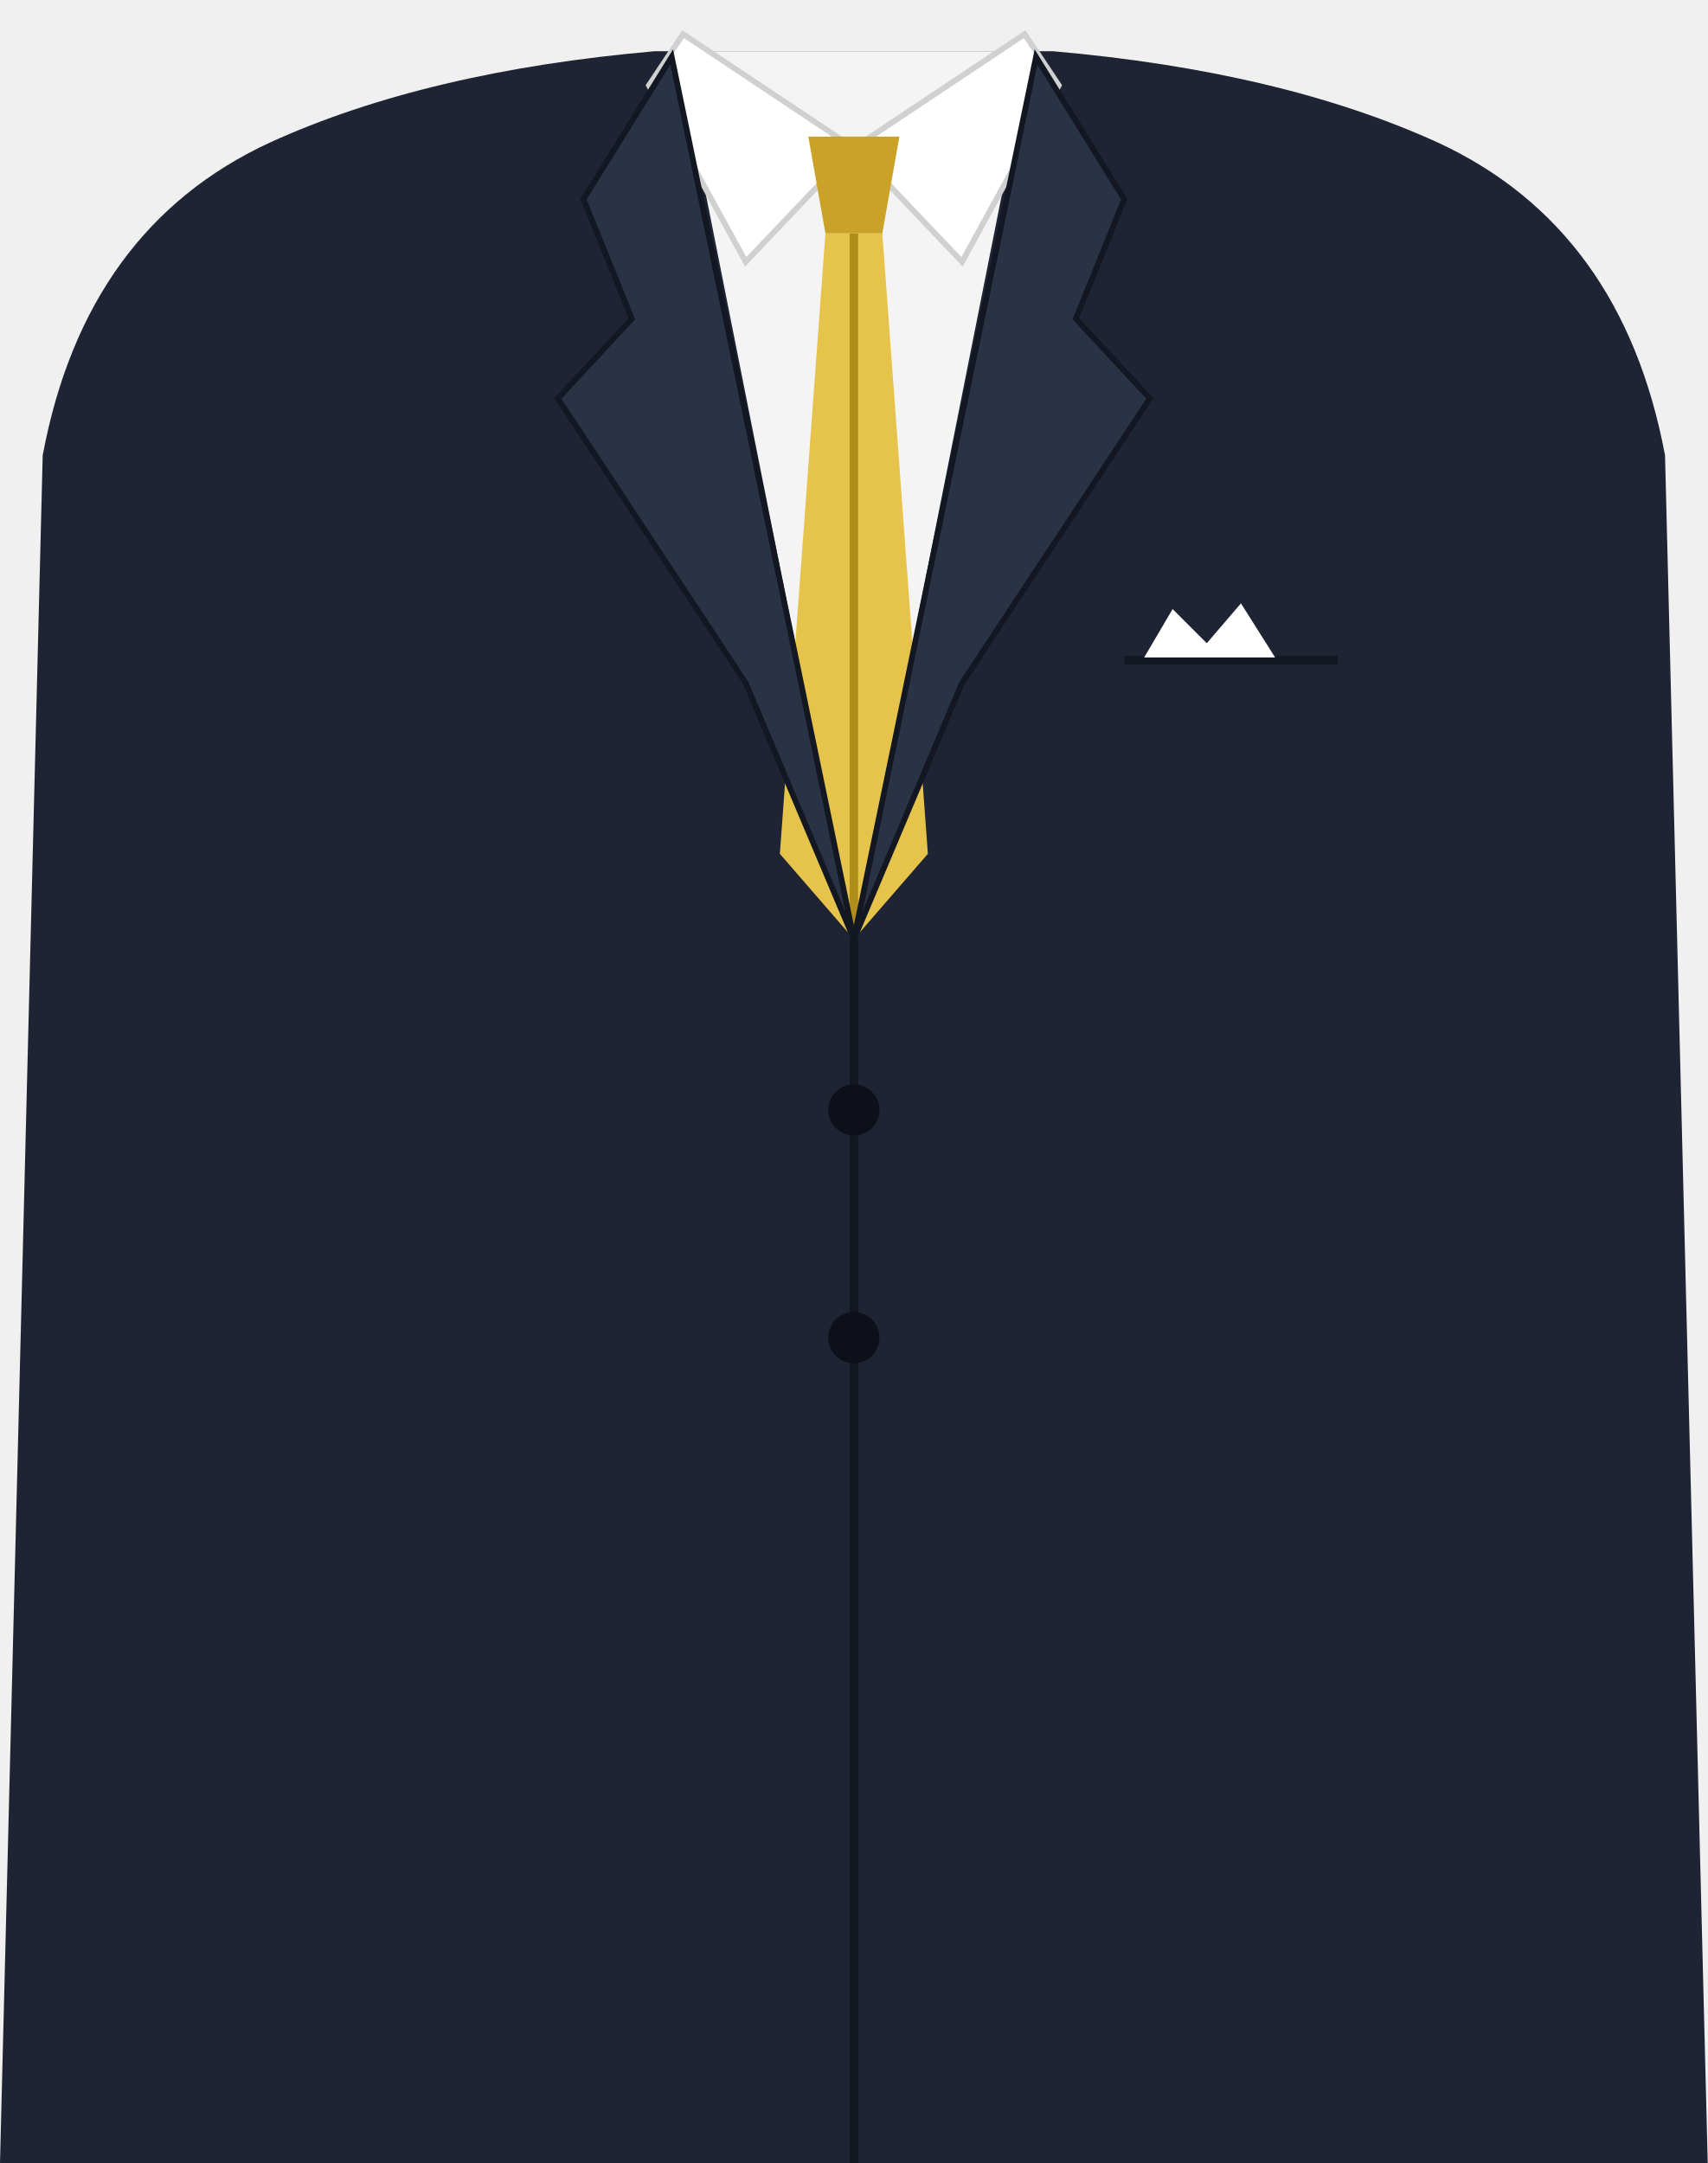
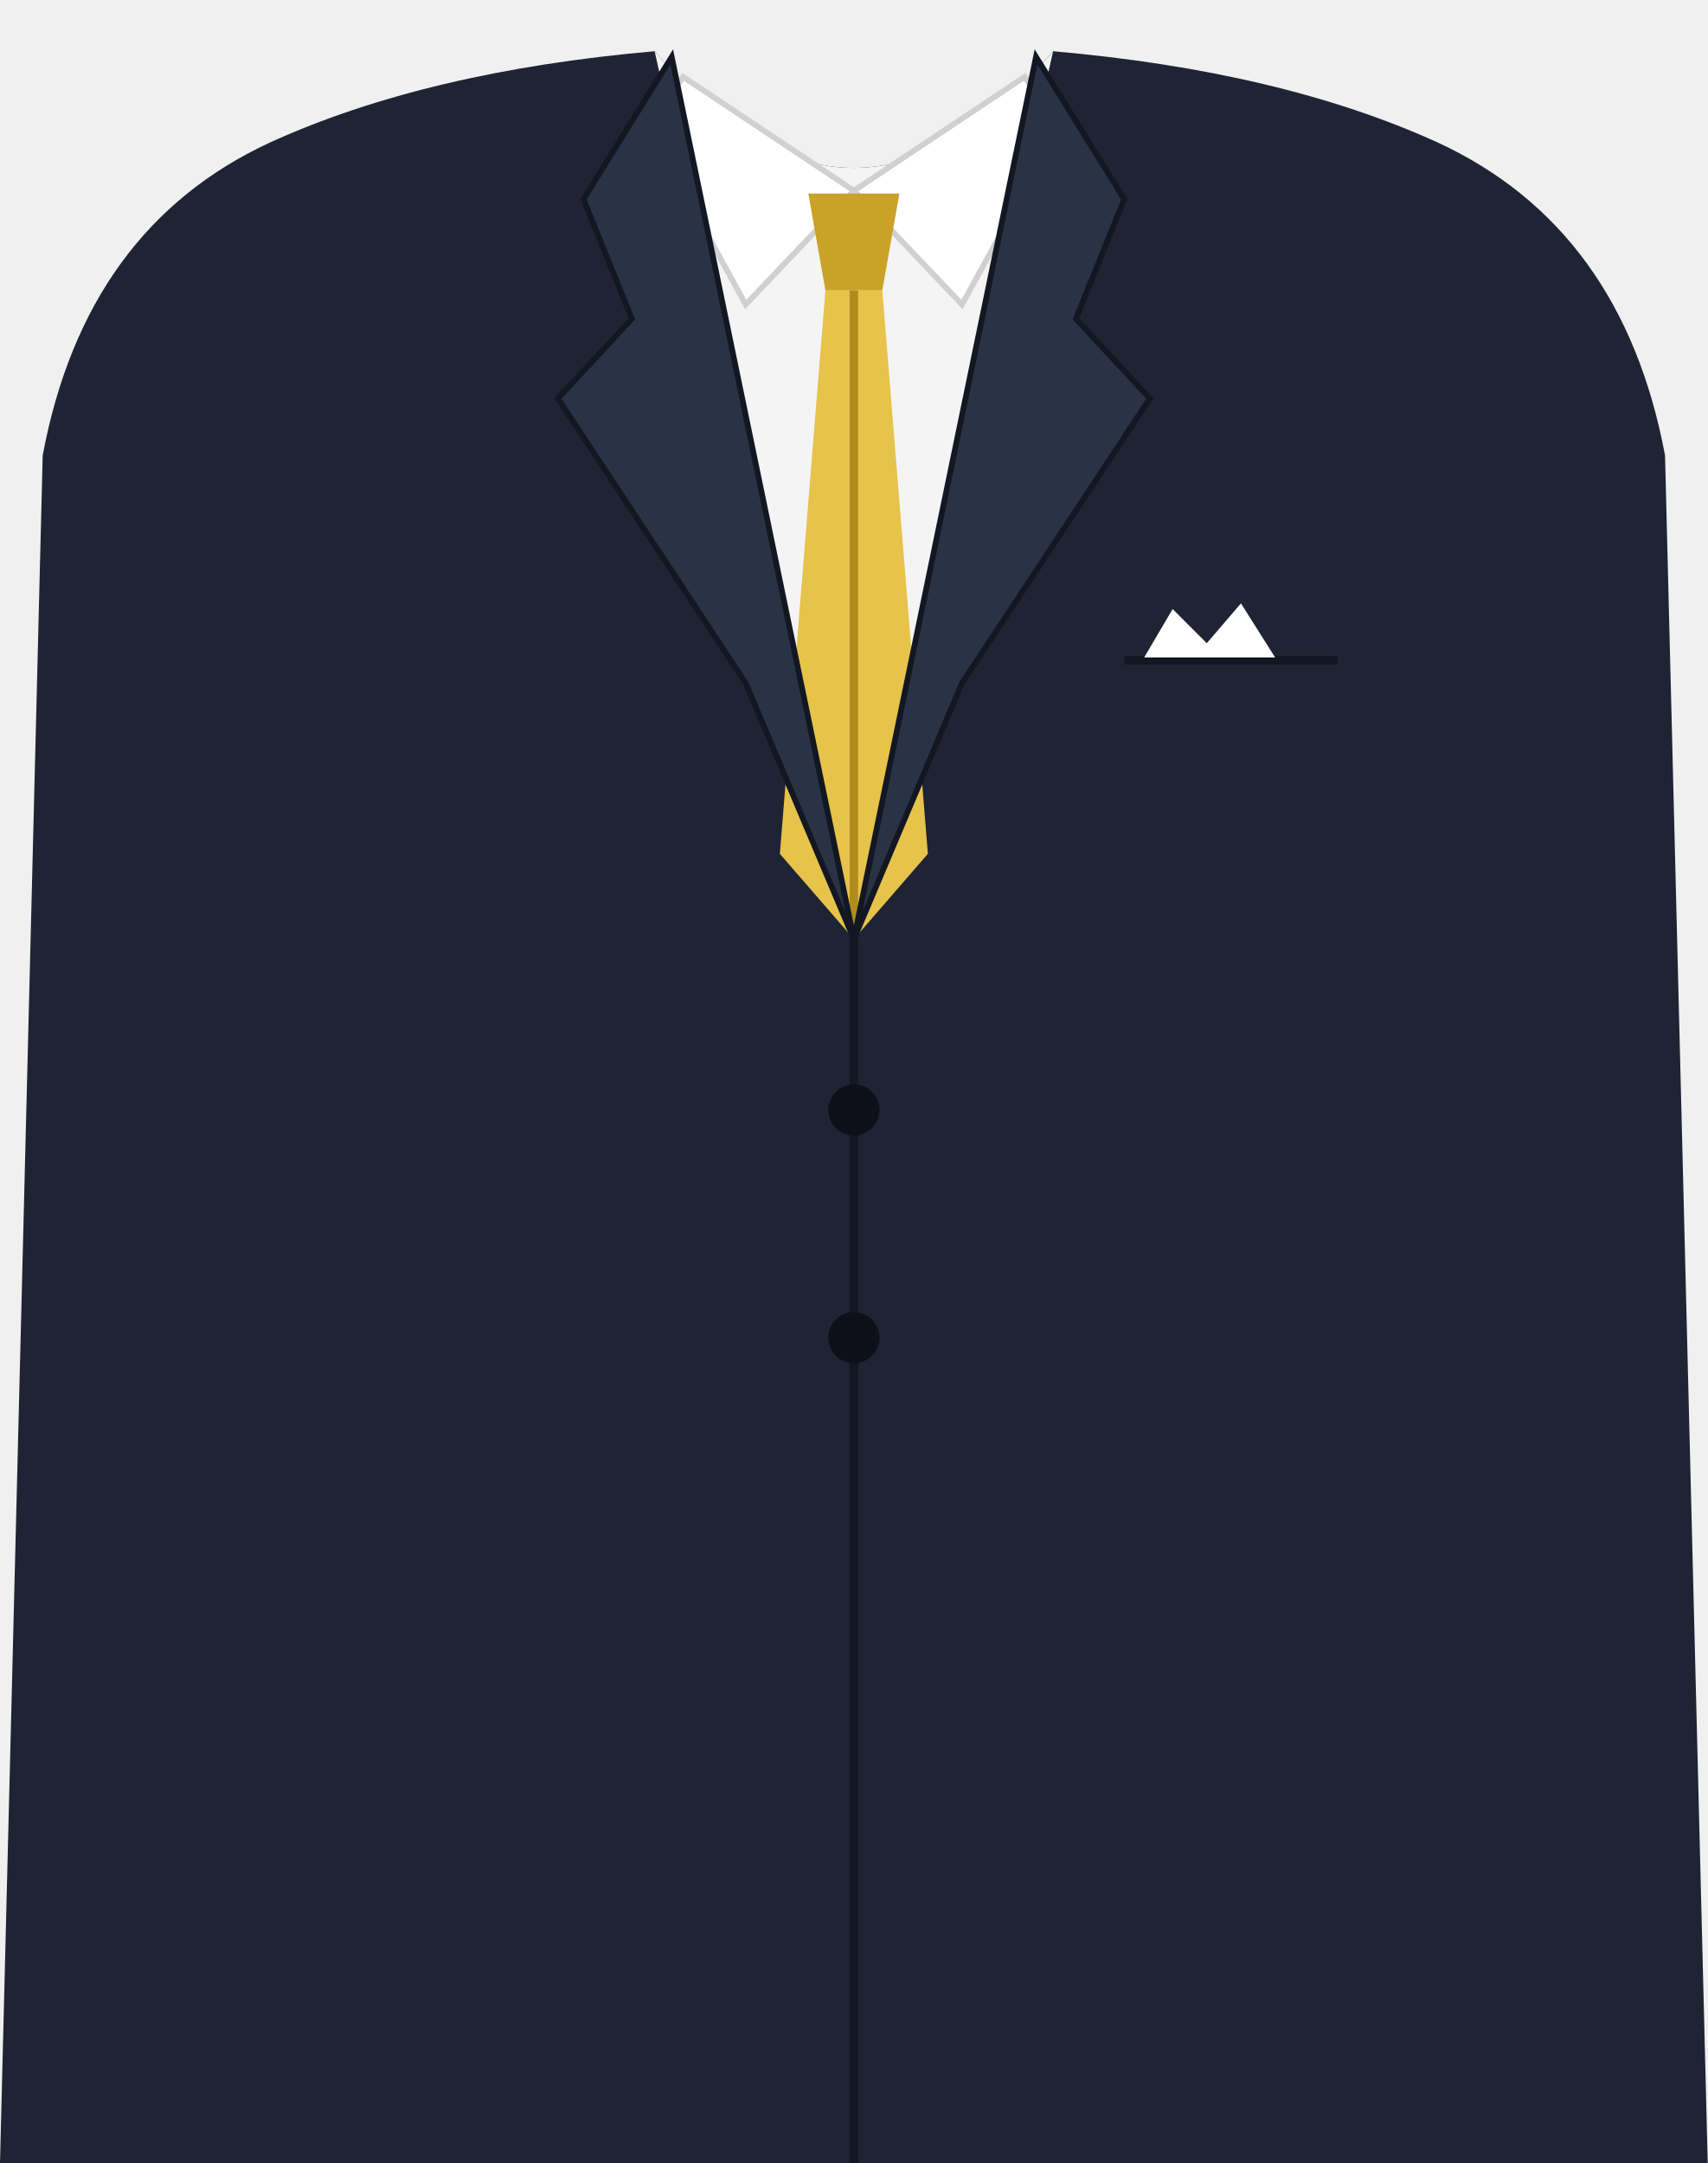
<svg xmlns="http://www.w3.org/2000/svg" width="600" height="760" viewBox="0 0 600 760">
-   <path d="M230 18 Q150 25 95 50 Q30 80 15 160 L0 760 H600 L585 160 Q570 80 505 50 Q450 25 370 18 Z" fill="#1e2433" />
+   <path d="M230 18 Q150 25 95 50 Q30 80 15 160 L0 760 H600 L585 160 Q570 80 505 50 Q450 25 370 18 Q300 100 230 18 Z" fill="#1e2433" />
  <path d="M300 330 V760" stroke="#121722" stroke-width="3" />
-   <path d="M238 18 H362 L300 330 Z" fill="#f4f4f4" />
-   <path d="M290 82 H310 L326 300 L300 330 L274 300 Z" fill="#e6c34a" />
-   <path d="M300 82 V328" stroke="#b08d1a" stroke-width="3" />
-   <path d="M240 12 L300 52 L262 92 L228 30 Z" fill="#fff" stroke="#d0d0d0" stroke-width="2" />
-   <path d="M360 12 L300 52 L338 92 L372 30 Z" fill="#fff" stroke="#d0d0d0" stroke-width="2" />
-   <path d="M284 48 H316 L310 82 H290 Z" fill="#c9a227" />
+   <path d="M230 18 Q300 100 370 18 L300 330 Z" fill="#f4f4f4" />
+   <path d="M290 102 H310 L326 300 L300 330 L274 300 Z" fill="#e6c34a" />
+   <path d="M300 102 V328" stroke="#b08d1a" stroke-width="3" />
+   <path d="M240 27 L300 67 L262 107 L228 45 Z" fill="#fff" stroke="#d0d0d0" stroke-width="2" />
+   <path d="M360 27 L300 67 L338 107 L372 45 Z" fill="#fff" stroke="#d0d0d0" stroke-width="2" />
+   <path d="M284 68 H316 L310 102 H290 Z" fill="#c9a227" />
  <path d="M236 20 L300 330 L262 240 L196 140 L222 112 L205 70 Z" fill="#2a3245" stroke="#121722" stroke-width="2" />
  <path d="M364 20 L300 330 L338 240 L404 140 L378 112 L395 70 Z" fill="#2a3245" stroke="#121722" stroke-width="2" />
  <path d="M395 232 H470" stroke="#121722" stroke-width="3" />
  <path d="M402 231 L412 214 L424 226 L436 212 L448 231 Z" fill="#fff" />
  <circle cx="300" cy="390" r="9" fill="#0d1018" />
  <circle cx="300" cy="470" r="9" fill="#0d1018" />
</svg>
